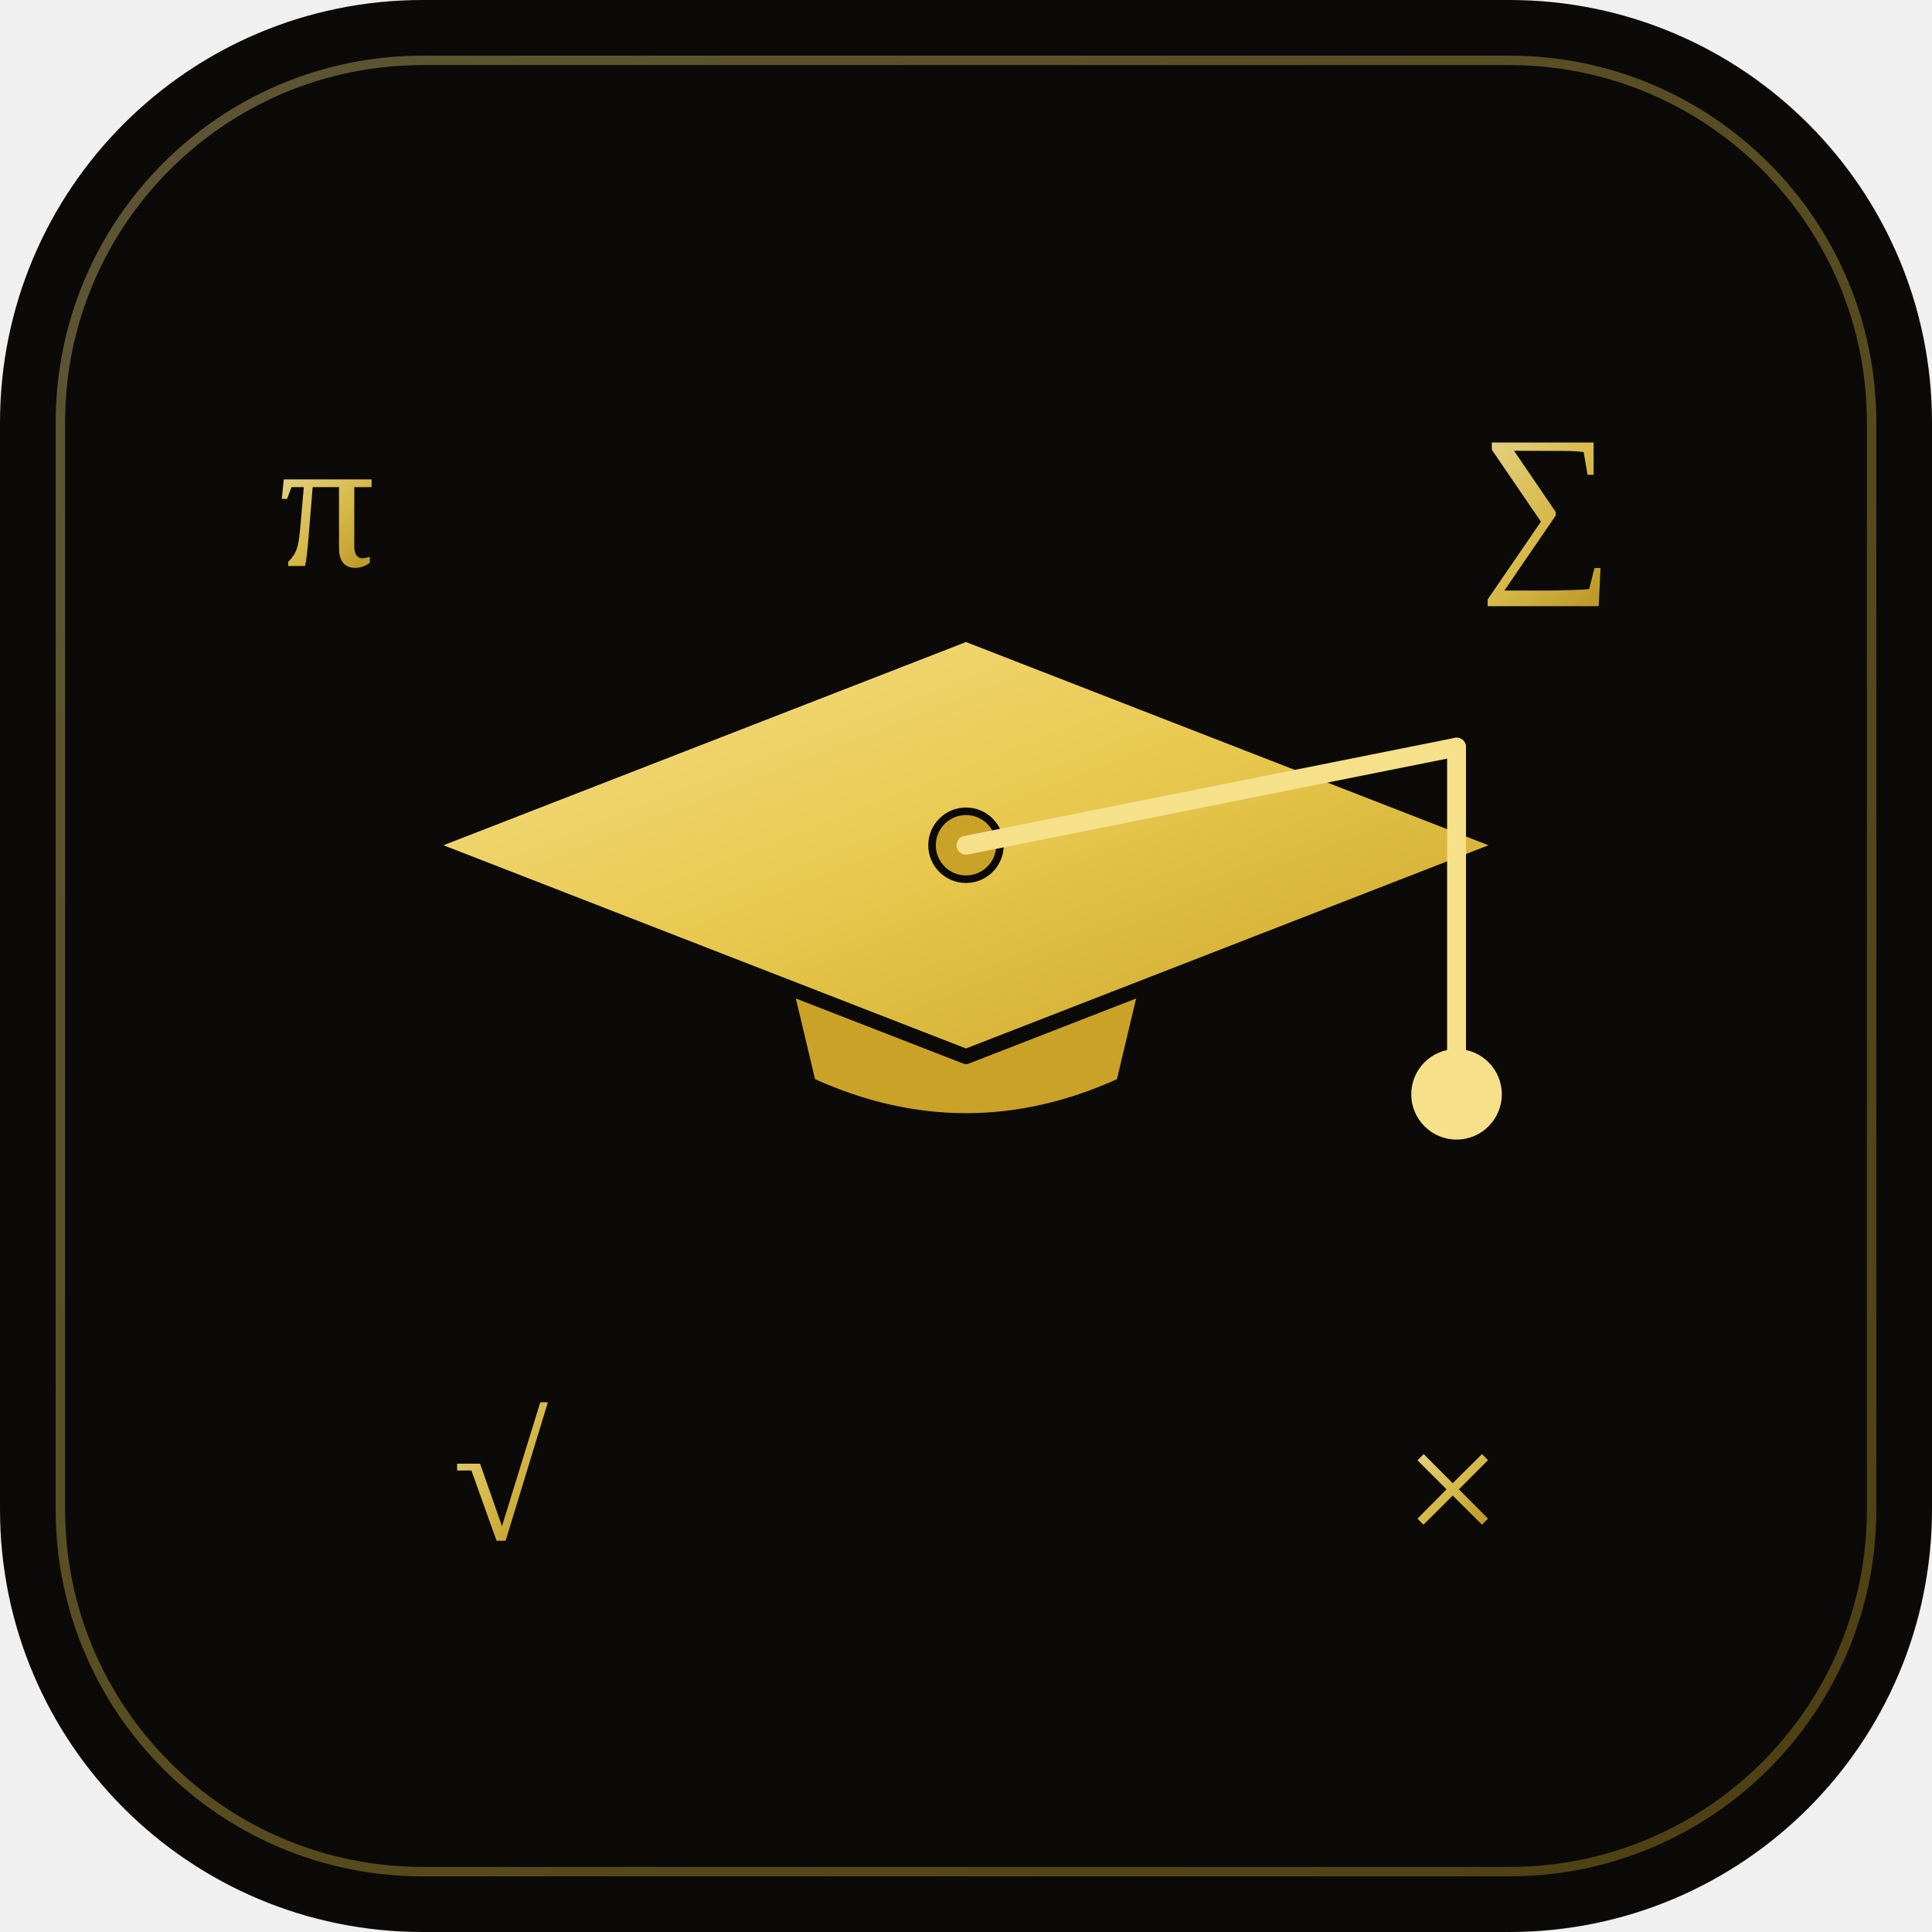
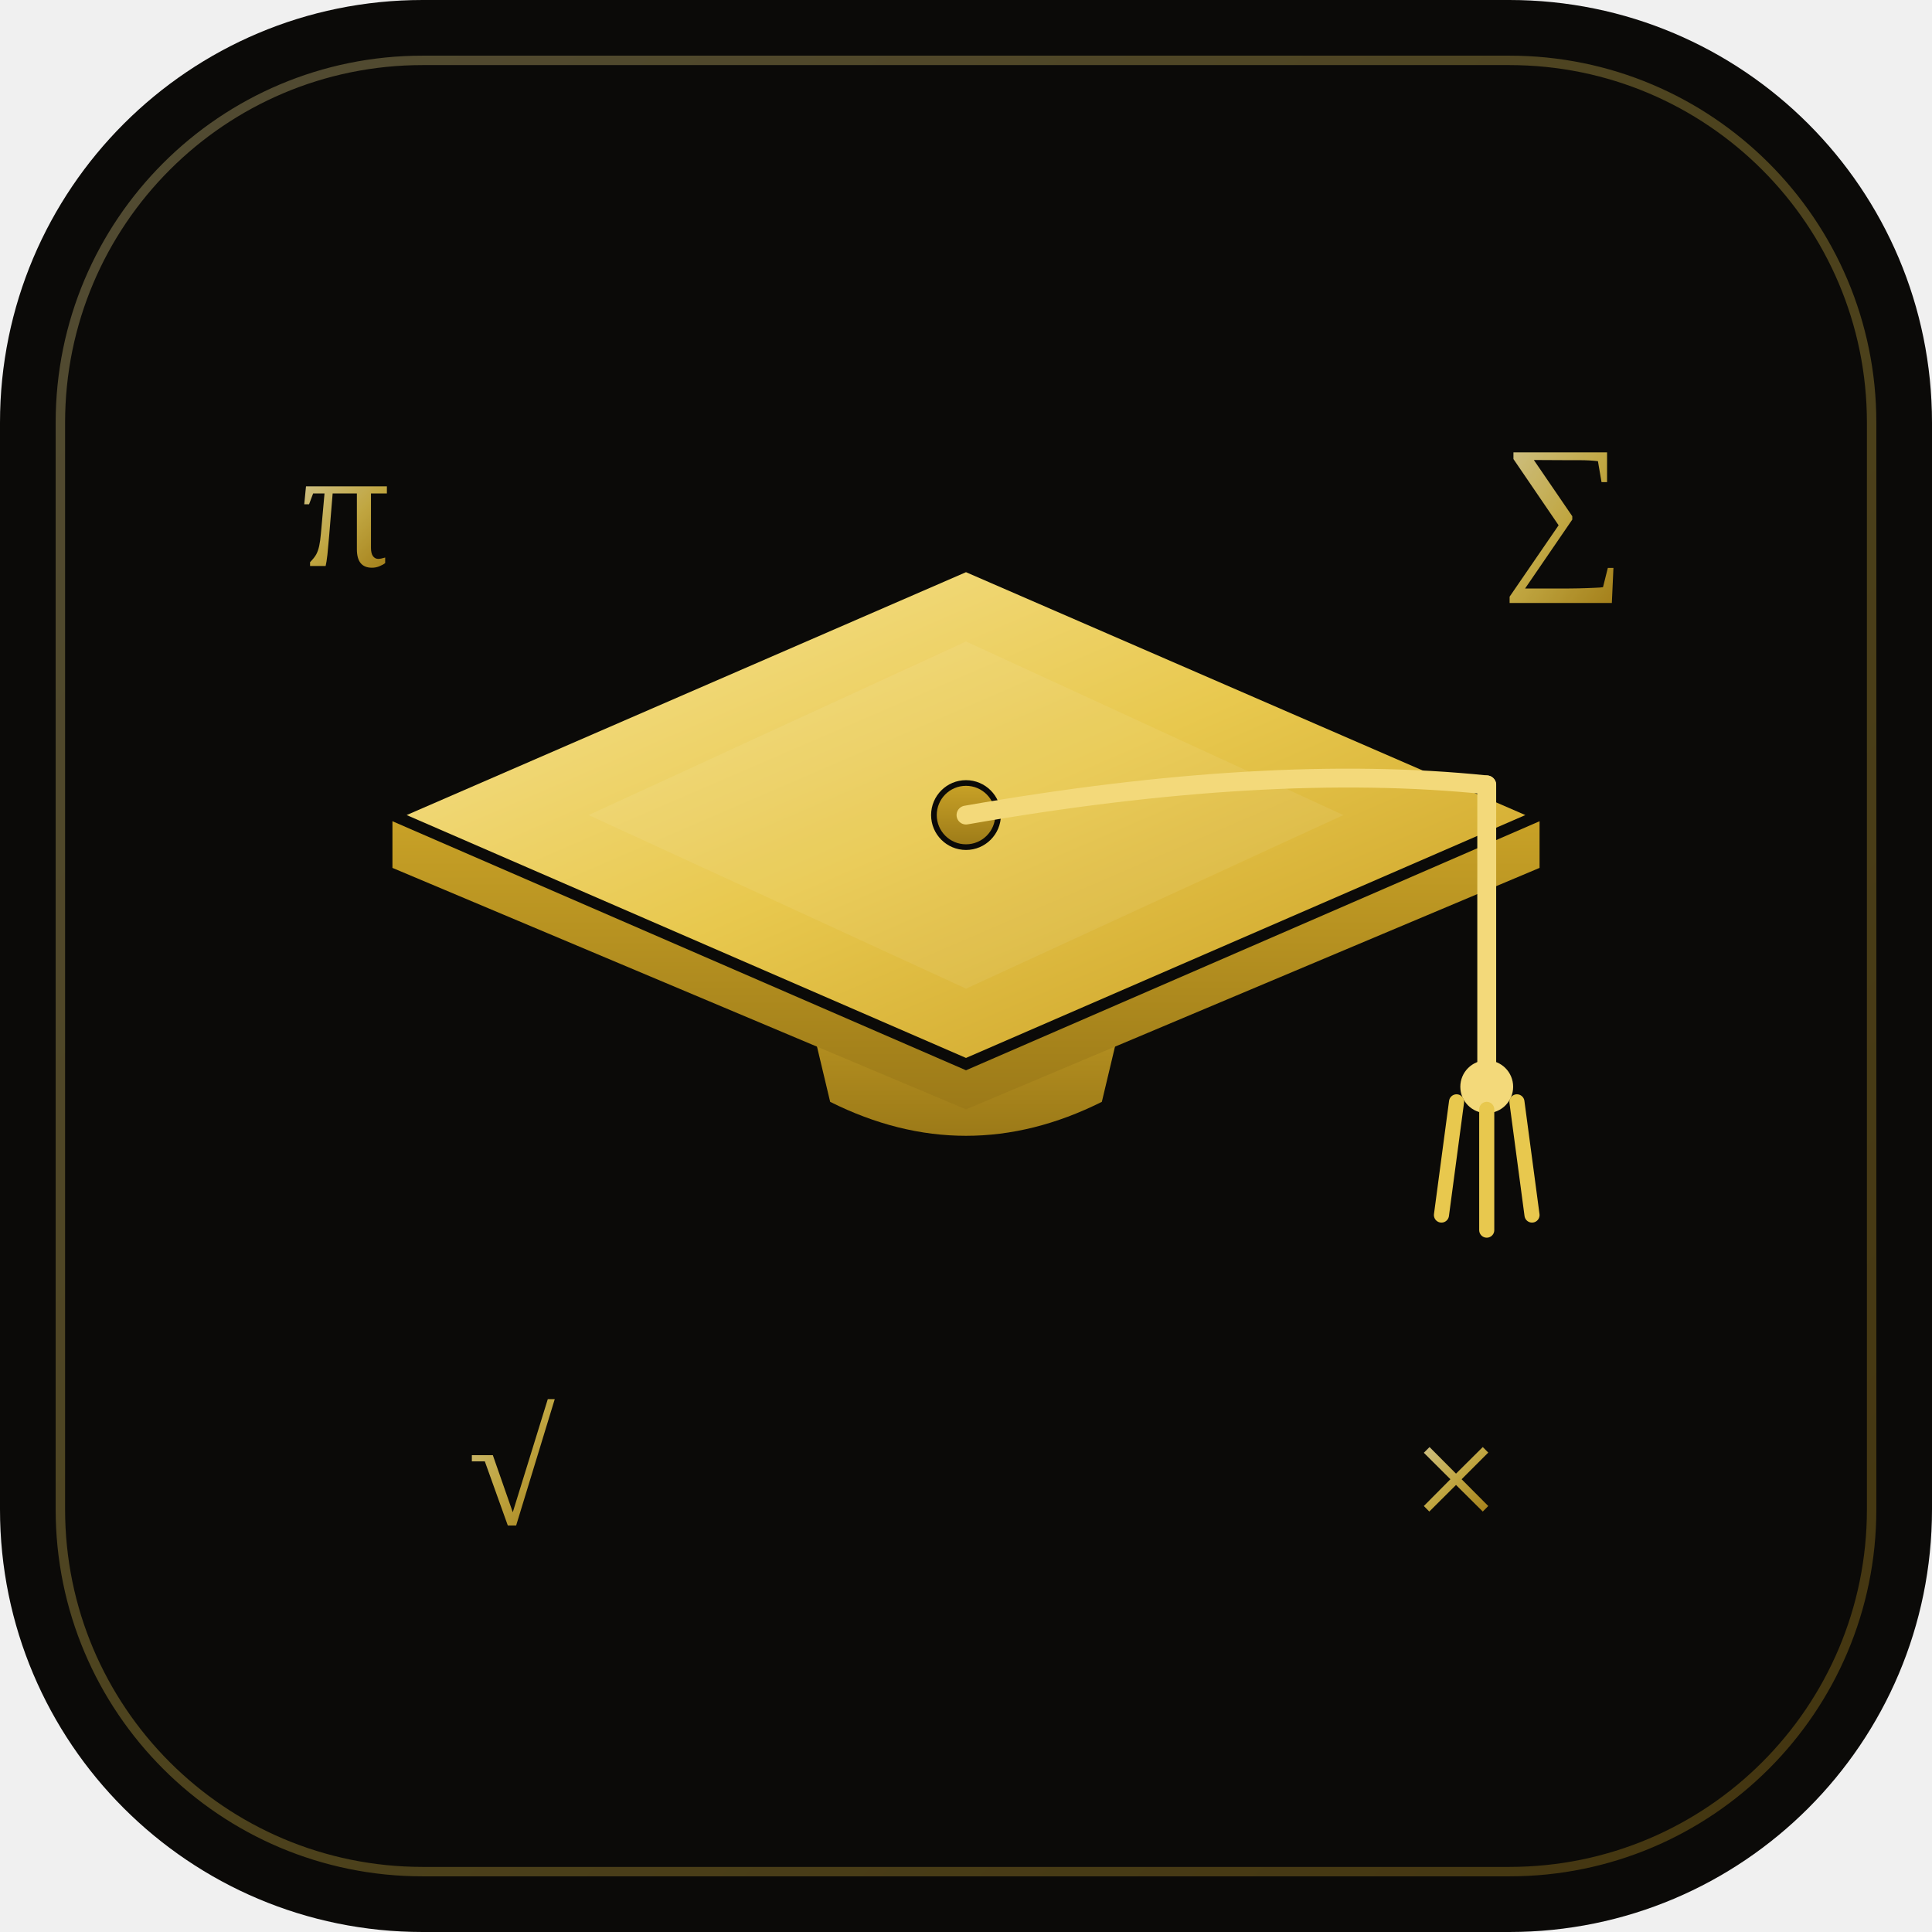
<svg xmlns="http://www.w3.org/2000/svg" viewBox="0 0 512 512">
  <defs>
    <linearGradient id="gold" x1="0" y1="0" x2="1" y2="1">
-       <stop offset="0" stop-color="#f6e08a" />
+       <stop offset="0" stop-color="#f8e69a" />
      <stop offset="0.5" stop-color="#e8c84e" />
-       <stop offset="1" stop-color="#c9a227" />
+       <stop offset="1" stop-color="#c69a1f" />
+     </linearGradient>
+     <linearGradient id="goldDeep" x1="0" y1="0" x2="0" y2="1">
+       <stop offset="0" stop-color="#c9a227" />
+       <stop offset="1" stop-color="#9c7a18" />
    </linearGradient>
  </defs>
  <rect width="512" height="512" rx="112" fill="#0b0a08" />
-   <rect x="16" y="16" width="480" height="480" rx="96" fill="none" stroke="url(#gold)" stroke-width="2.5" opacity="0.35" />
-   <g fill="url(#gold)" font-family="Georgia, 'Times New Roman', serif" opacity="0.92">
-     <text x="74" y="150" font-size="50">π</text>
-     <text x="392" y="150" font-size="50">∑</text>
-     <text x="120" y="408" font-size="46">√</text>
-     <text x="372" y="410" font-size="46">×</text>
+   <rect x="16" y="16" width="480" height="480" rx="96" fill="none" stroke="url(#gold)" stroke-width="2.5" opacity="0.3" />
+   <g fill="url(#gold)" font-family="Georgia, 'Times New Roman', serif" opacity="0.82">
+     <text x="80" y="150" font-size="46">π</text>
+     <text x="398" y="150" font-size="46">∑</text>
+     <text x="124" y="404" font-size="42">√</text>
+     <text x="374" y="406" font-size="42">×</text>
  </g>
-   <g stroke-linejoin="round">
-     <path d="M206 244 H306 L296 286 Q256 304 216 286 Z" fill="#c9a227" />
-     <polygon points="256,168 400,224 256,280 112,224" fill="url(#gold)" stroke="#0b0a08" stroke-width="4" />
-     <circle cx="256" cy="224" r="9" fill="#c9a227" stroke="#0b0a08" stroke-width="2" />
-     <path d="M256 224 L386 198" fill="none" stroke="#f6e08a" stroke-width="5" stroke-linecap="round" />
-     <path d="M386 198 L386 280" fill="none" stroke="#f6e08a" stroke-width="5" stroke-linecap="round" />
-     <circle cx="386" cy="290" r="12" fill="#f6e08a" />
-   </g>
+   <path d="M210 250 L302 250 L292 292 Q256 310 220 292 Z" fill="url(#goldDeep)" />
+   <path d="M104 216 L256 280 L408 216 L408 230 L256 294 L104 230 Z" fill="url(#goldDeep)" />
+   <polygon points="256,150 408,216 256,282 104,216" fill="url(#gold)" stroke="#0b0a08" stroke-width="3" />
+   <polygon points="256,170 356,216 256,262 156,216" fill="#ffffff" opacity="0.07" />
+   <circle cx="256" cy="216" r="8.5" fill="url(#goldDeep)" stroke="#0b0a08" stroke-width="1.5" />
+   <path d="M256 216 Q336 202 394 208" fill="none" stroke="#f3d97a" stroke-width="5" stroke-linecap="round" />
+   <line x1="394" y1="208" x2="394" y2="286" stroke="#f3d97a" stroke-width="5" stroke-linecap="round" />
+   <circle cx="394" cy="288" r="7" fill="#f3d97a" />
+   <path d="M386 292 L382 322 M394 294 L394 326 M402 292 L406 322" stroke="#e8c84e" stroke-width="4" stroke-linecap="round" fill="none" />
</svg>
